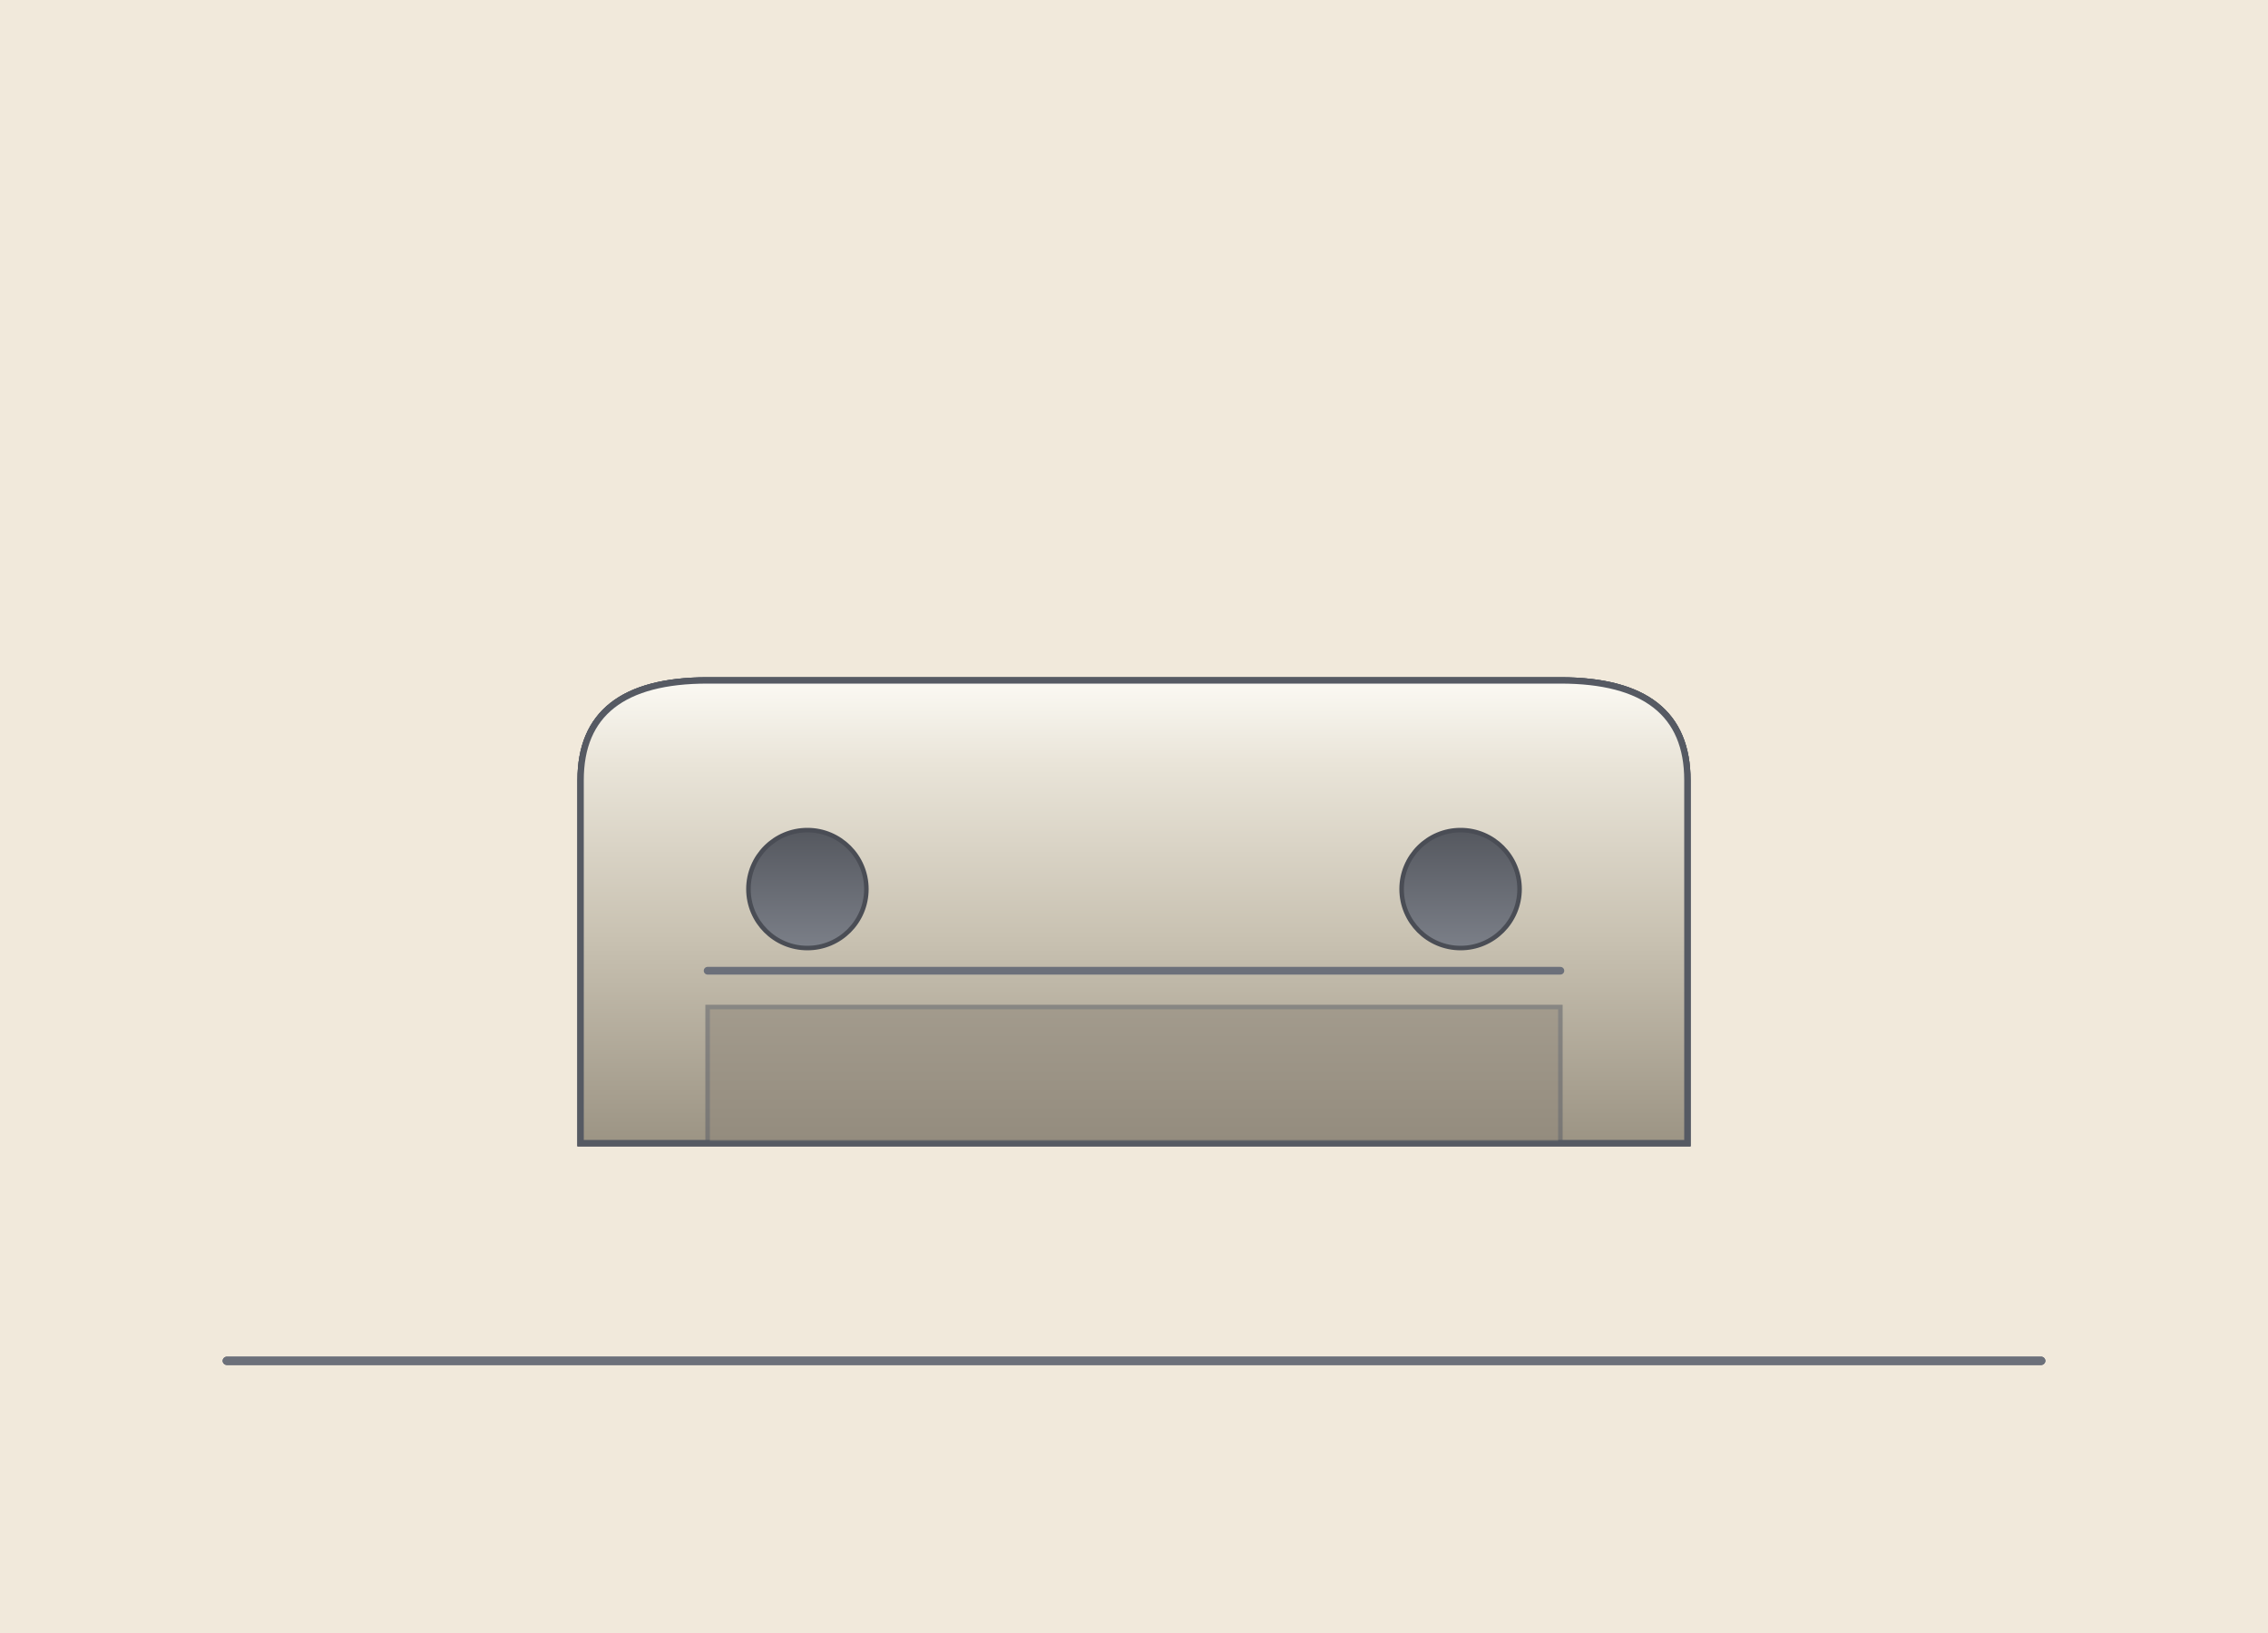
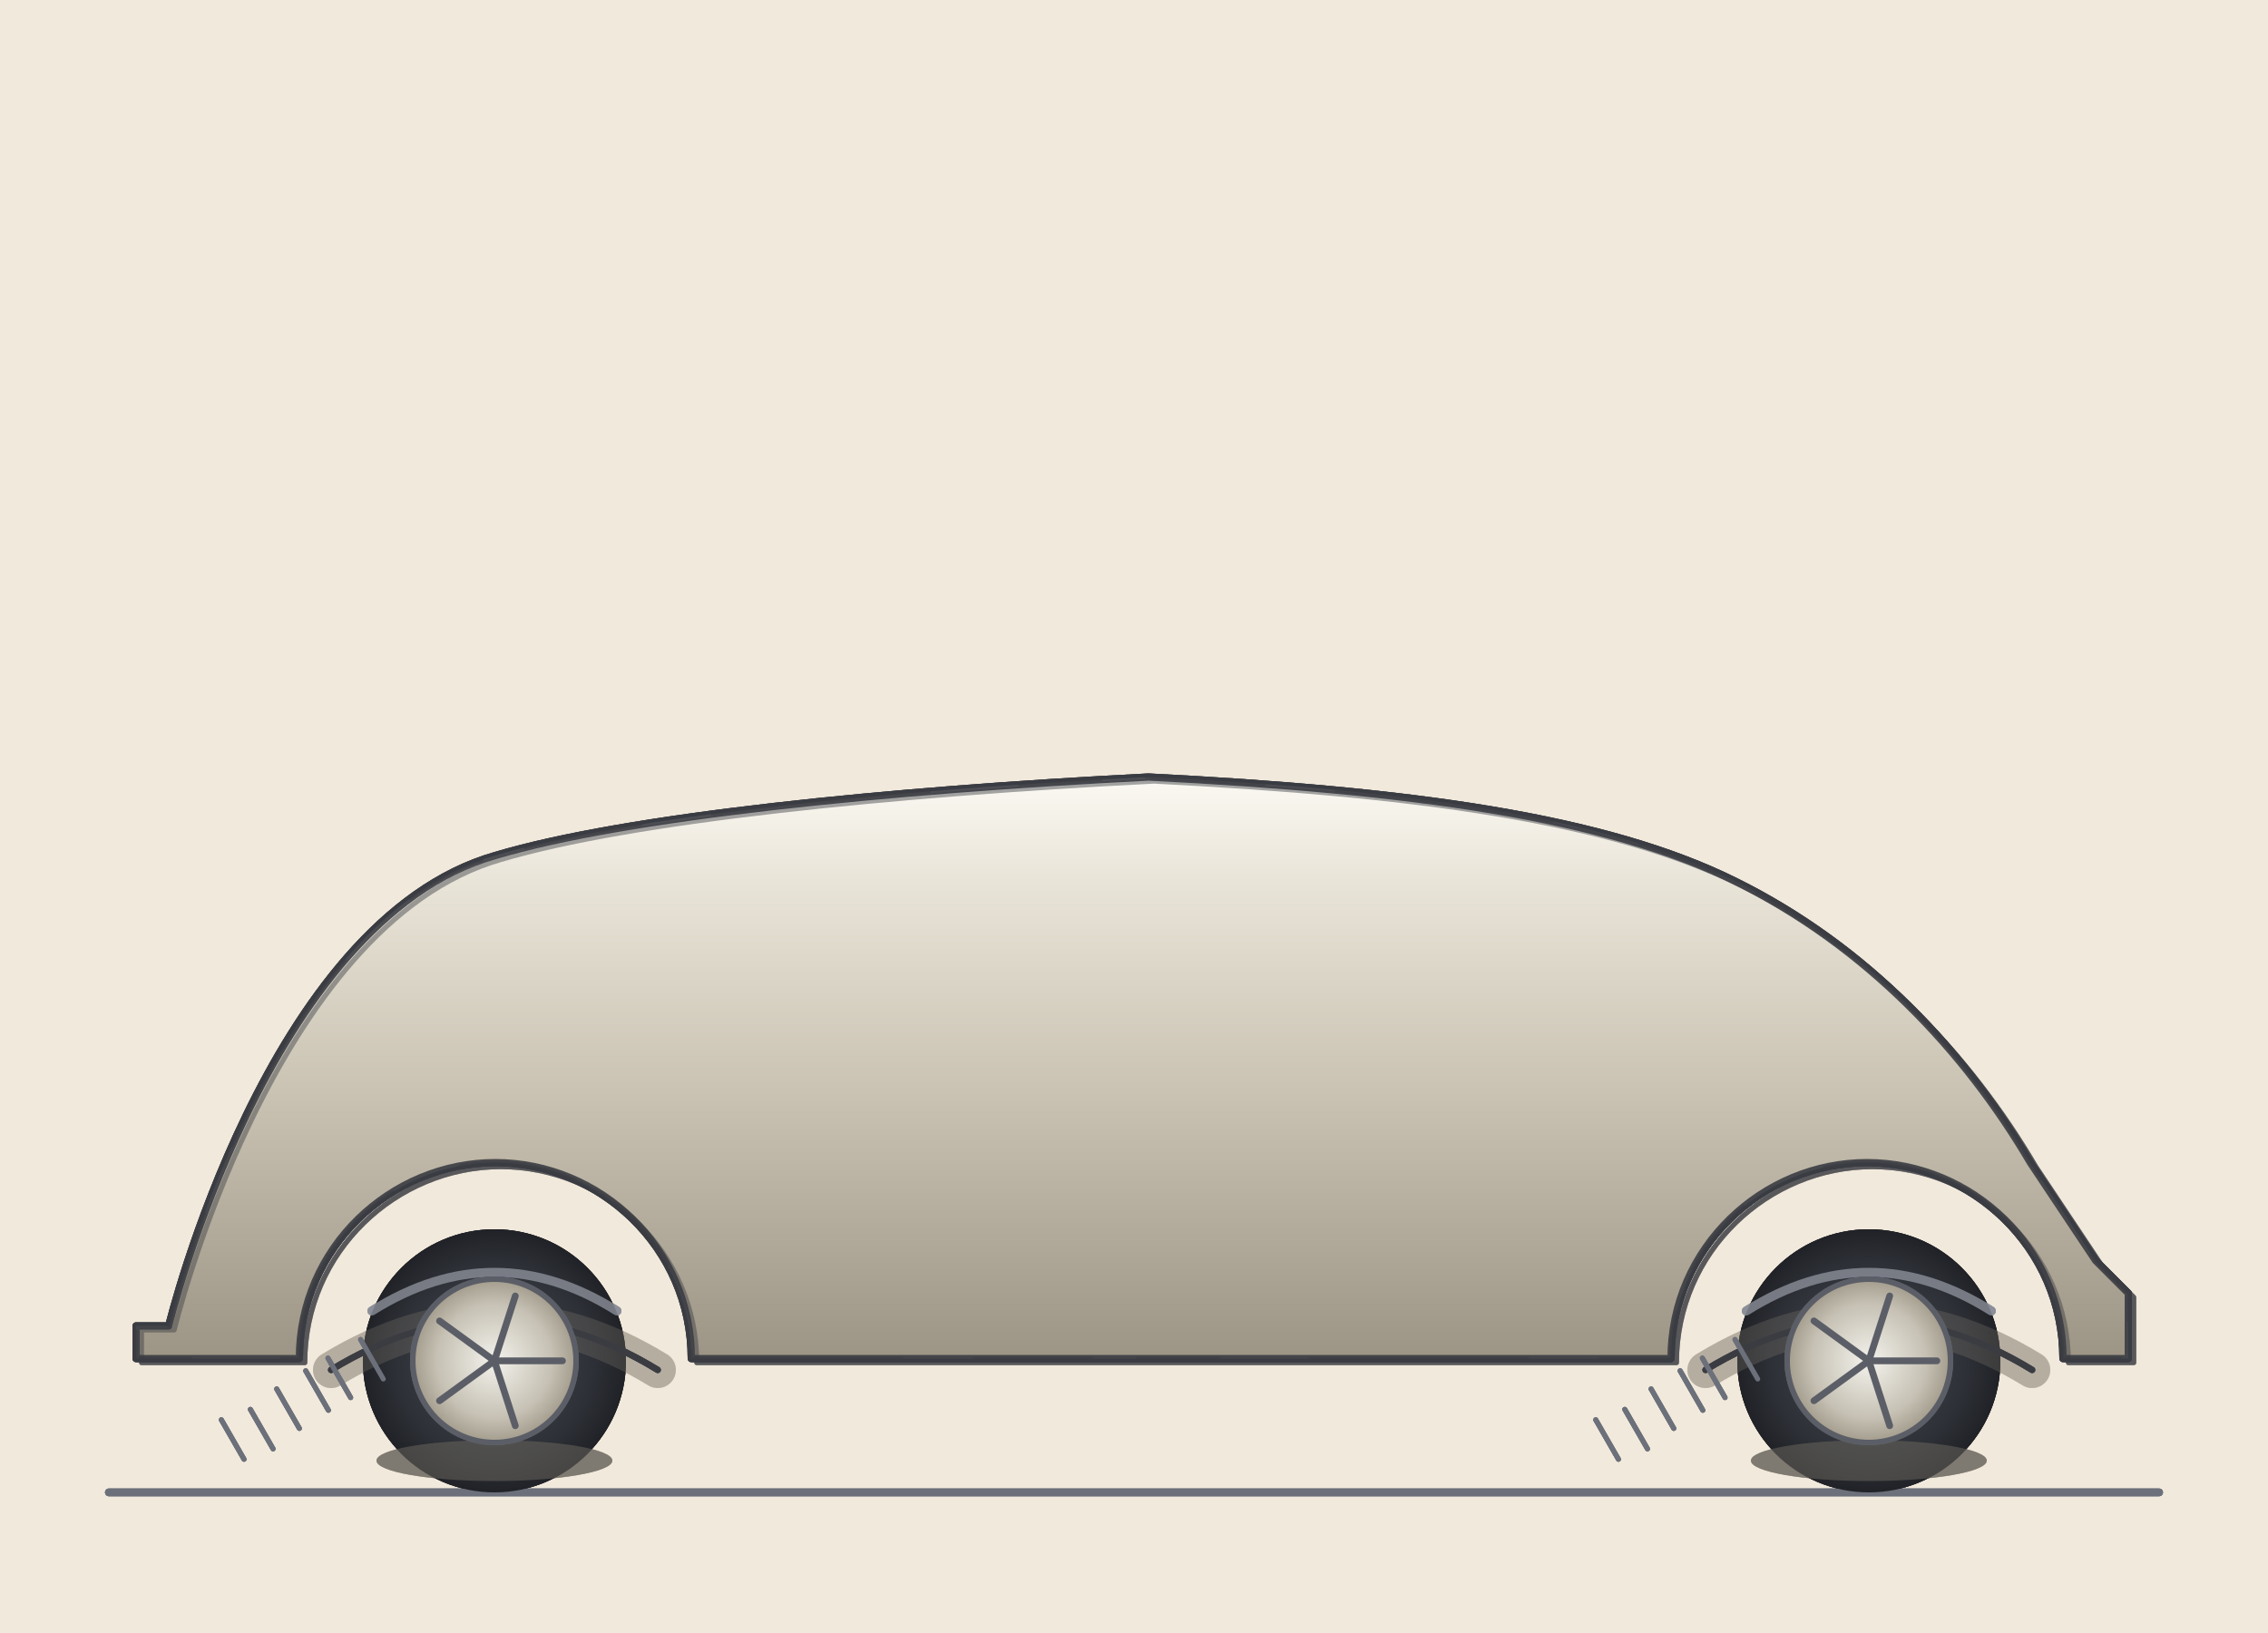
<svg xmlns="http://www.w3.org/2000/svg" viewBox="0 0 500 360" role="img">
  <defs>
    <linearGradient id="gBody" x1="0" y1="0" x2="0" y2="1">
      <stop offset="0%" stop-color="#FBF9F3" />
      <stop offset="18%" stop-color="#E9E4D8" />
      <stop offset="55%" stop-color="#C9C2B2" />
      <stop offset="100%" stop-color="#9C9484" />
    </linearGradient>
    <linearGradient id="gGlass" x1="0" y1="0" x2="0" y2="1">
      <stop offset="0%" stop-color="#55585F" />
      <stop offset="100%" stop-color="#7B7F88" />
    </linearGradient>
    <radialGradient id="gTire" cx="0.5" cy="0.5" r="0.5">
      <stop offset="0%" stop-color="#4A4E55" />
      <stop offset="75%" stop-color="#2D3036" />
      <stop offset="100%" stop-color="#202227" />
    </radialGradient>
    <radialGradient id="gRim" cx="0.5" cy="0.5" r="0.5">
      <stop offset="0%" stop-color="#F3F2EC" />
      <stop offset="70%" stop-color="#C6C1B4" />
      <stop offset="100%" stop-color="#A39C8D" />
    </radialGradient>
    <radialGradient id="gGround" cx="0.5" cy="0.5" r="0.5">
      <stop offset="0%" stop-color="#8A8478" stop-opacity="0.34" />
      <stop offset="100%" stop-color="#8A8478" stop-opacity="0" />
    </radialGradient>
  </defs>
  <rect x="0" y="0" width="500" height="360" fill="#F1E9DB" />
-   <path d="M156 150 L344 150 Q372 150 372 172 L372 252 L128 252 L128 172 Q128 150 156 150 Z" fill="url(#gBody)" stroke="#565A63" stroke-width="1.4" />
-   <line x1="50" y1="300" x2="450" y2="300" stroke="#6C707A" stroke-width="1.8" stroke-linecap="round" stroke-linejoin="round" />
-   <path d="M156 150 L344 150 Q372 150 372 172 L372 252 L128 252 L128 172 Q128 150 156 150 Z" fill="url(#gBody)" stroke="#565A63" stroke-width="1.4" />
-   <line x1="50" y1="300" x2="450" y2="300" stroke="#6C707A" stroke-width="1.8" stroke-linecap="round" stroke-linejoin="round" />
-   <circle cx="178" cy="196" r="13" fill="url(#gGlass)" stroke="#4A4D55" stroke-width="1.0" />
-   <circle cx="322" cy="196" r="13" fill="url(#gGlass)" stroke="#4A4D55" stroke-width="1.0" />
-   <path d="M156 150 L344 150 Q372 150 372 172 L372 252 L128 252 L128 172 Q128 150 156 150 Z" fill="url(#gBody)" stroke="#565A63" stroke-width="1.4" />
-   <line x1="50" y1="300" x2="450" y2="300" stroke="#6C707A" stroke-width="1.8" stroke-linecap="round" stroke-linejoin="round" />
-   <circle cx="178" cy="196" r="13" fill="url(#gGlass)" stroke="#4A4D55" stroke-width="1.0" />
-   <circle cx="322" cy="196" r="13" fill="url(#gGlass)" stroke="#4A4D55" stroke-width="1.0" />
-   <line x1="156" y1="214" x2="344" y2="214" stroke="#6C707A" stroke-width="1.7" stroke-linecap="round" stroke-linejoin="round" />
-   <path d="M156 222 L344 222 L344 252 L156 252 Z" fill="#8B8478" opacity="0.5" stroke="#565A63" stroke-width="1.0" />
+   <line x1="24" y1="329" x2="476" y2="329" stroke="#6C707A" stroke-width="1.7" stroke-linecap="round" stroke-linejoin="round" />
+   <path d="M37.2 292.3 C37.2 292.3 58.8 203.0 109.2 188.6 C138.0 180.0 195.6 174.2 253.2 171.3 C310.8 174.2 354.0 180.0 382.8 194.4 C411.6 208.7 433.2 231.8 447.6 256.3 L462.0 277.9 L469.2 285.1 L469.2 299.5 L454.8 299.5 C454.8 275.0 434.6 256.3 411.6 256.3 C388.6 256.3 368.4 275.0 368.4 299.5 L152.4 299.5 C152.4 275.0 132.2 256.3 109.2 256.3 C86.2 256.3 66.0 275.0 66.0 299.5 L30.0 299.5 L30.0 292.3 Z" fill="url(#gBody)" />
+   <path d="M37.2 292.3 C37.2 292.3 58.8 203.0 109.2 188.6 C138.0 180.0 195.6 174.2 253.2 171.3 C310.8 174.2 354.0 180.0 382.8 194.4 C411.6 208.7 433.2 231.8 447.6 256.3 L462.0 277.9 L469.2 285.1 L469.2 299.5 L454.8 299.5 C454.8 275.0 434.6 256.3 411.6 256.3 C388.6 256.3 368.4 275.0 368.4 299.5 L152.4 299.5 C152.4 275.0 132.2 256.3 109.2 256.3 C86.2 256.3 66.0 275.0 66.0 299.5 L30.0 299.5 L30.0 292.3 Z" stroke="#3A3C42" stroke-width="1.6" stroke-linecap="round" stroke-linejoin="round" fill="none" opacity="0.9" />
+   <path d="M37.2 292.3 C37.2 292.3 58.8 203.0 109.2 188.6 C138.0 180.0 195.6 174.2 253.2 171.3 C310.8 174.2 354.0 180.0 382.8 194.4 C411.6 208.7 433.2 231.8 447.6 256.3 L462.0 277.9 L469.2 285.1 L469.2 299.5 L454.8 299.5 C454.8 275.0 434.6 256.3 411.6 256.3 C388.6 256.3 368.4 275.0 368.4 299.5 L152.4 299.5 C152.4 275.0 132.2 256.3 109.2 256.3 C86.2 256.3 66.0 275.0 66.0 299.5 L30.0 299.5 L30.0 292.3 Z" stroke="#3A3C42" stroke-width="1.1" stroke-linecap="round" stroke-linejoin="round" fill="none" opacity="0.45" transform="translate(1.2 0.9)" />
+   <path d="M37.2 292.3 C37.2 292.3 58.8 203.0 109.2 188.6 C138.0 180.0 195.6 174.2 253.2 171.3 C310.8 174.2 354.0 180.0 382.8 194.4 C411.6 208.7 433.2 231.8 447.6 256.3 L462.0 277.9 L469.2 285.1 L469.2 299.5 L454.8 299.5 C454.8 275.0 434.6 256.3 411.6 256.3 C388.6 256.3 368.4 275.0 368.4 299.5 L152.4 299.5 C152.4 275.0 132.2 256.3 109.2 256.3 C86.2 256.3 66.0 275.0 66.0 299.5 L30.0 299.5 L30.0 292.3 Z" stroke="#3A3C42" stroke-width="0.8" stroke-linecap="round" stroke-linejoin="round" fill="none" stroke-dasharray="26 16 48 20 18 10" opacity="0.5" />
+   <circle cx="109" cy="300" r="29" fill="url(#gTire)" />
+   <path d="M82 289 Q109 272 136 289" stroke="#8B8F98" stroke-width="2.0" fill="none" stroke-linecap="round" opacity="0.8" />
+   <circle cx="109" cy="300" r="18" fill="url(#gRim)" stroke="#5B5E66" stroke-width="1.2" />
+   <circle cx="109" cy="300" r="11.5" fill="#DDD8CB" />
+   <line x1="109" y1="300" x2="124.0" y2="300.0" stroke="#5B5E66" stroke-width="1.5" stroke-linecap="round" />
+   <line x1="109" y1="300" x2="113.6" y2="314.3" stroke="#5B5E66" stroke-width="1.5" stroke-linecap="round" />
+   <line x1="109" y1="300" x2="96.9" y2="308.8" stroke="#5B5E66" stroke-width="1.5" stroke-linecap="round" />
+   <line x1="109" y1="300" x2="96.9" y2="291.2" stroke="#5B5E66" stroke-width="1.5" stroke-linecap="round" />
+   <line x1="109" y1="300" x2="113.6" y2="285.7" stroke="#5B5E66" stroke-width="1.5" stroke-linecap="round" />
+   <circle cx="109" cy="300" r="3.4" fill="#4A4E56" />
+   <ellipse cx="109" cy="322" rx="26" ry="4.5" fill="#6E6A61" opacity="0.5" />
+   <circle cx="412" cy="300" r="29" fill="url(#gTire)" />
+   <path d="M385 289 Q412 272 439 289" stroke="#8B8F98" stroke-width="2.0" fill="none" stroke-linecap="round" opacity="0.8" />
+   <circle cx="412" cy="300" r="18" fill="url(#gRim)" stroke="#5B5E66" stroke-width="1.2" />
+   <circle cx="412" cy="300" r="11.5" fill="#DDD8CB" />
+   <line x1="412" y1="300" x2="427.0" y2="300.0" stroke="#5B5E66" stroke-width="1.5" stroke-linecap="round" />
+   <line x1="412" y1="300" x2="416.6" y2="314.3" stroke="#5B5E66" stroke-width="1.5" stroke-linecap="round" />
+   <line x1="412" y1="300" x2="399.9" y2="308.8" stroke="#5B5E66" stroke-width="1.5" stroke-linecap="round" />
+   <line x1="412" y1="300" x2="399.9" y2="291.2" stroke="#5B5E66" stroke-width="1.5" stroke-linecap="round" />
+   <line x1="412" y1="300" x2="416.6" y2="285.7" stroke="#5B5E66" stroke-width="1.5" stroke-linecap="round" />
+   <circle cx="412" cy="300" r="3.4" fill="#4A4E56" />
+   <ellipse cx="412" cy="322" rx="26" ry="4.5" fill="#6E6A61" opacity="0.5" />
+   <path d="M73 302 Q109 280 145 302" stroke="#8B8478" stroke-width="8" fill="none" stroke-linecap="round" opacity="0.26" />
+   <path d="M73 302 Q109 280 145 302" stroke="#3A3C42" stroke-width="1.4" stroke-linecap="round" stroke-linejoin="round" fill="none" />
+   <line x1="79.5" y1="295.3" x2="84.5" y2="304.0" stroke="#6C707A" stroke-width="1.1" stroke-linecap="round" stroke-linejoin="round" />
+   <line x1="72.3" y1="299.4" x2="77.3" y2="308.1" stroke="#6C707A" stroke-width="1.1" stroke-linecap="round" stroke-linejoin="round" />
+   <line x1="67.4" y1="302.2" x2="72.4" y2="310.9" stroke="#6C707A" stroke-width="1.1" stroke-linecap="round" stroke-linejoin="round" />
+   <line x1="61.0" y1="306.2" x2="66.0" y2="314.9" stroke="#6C707A" stroke-width="1.1" stroke-linecap="round" stroke-linejoin="round" />
+   <line x1="55.2" y1="310.7" x2="60.2" y2="319.4" stroke="#6C707A" stroke-width="1.1" stroke-linecap="round" stroke-linejoin="round" />
+   <line x1="48.8" y1="313.0" x2="53.8" y2="321.7" stroke="#6C707A" stroke-width="1.1" stroke-linecap="round" stroke-linejoin="round" />
+   <path d="M376 302 Q412 280 448 302" stroke="#8B8478" stroke-width="8" fill="none" stroke-linecap="round" opacity="0.26" />
+   <path d="M376 302 Q412 280 448 302" stroke="#3A3C42" stroke-width="1.4" stroke-linecap="round" stroke-linejoin="round" fill="none" />
+   <line x1="382.5" y1="295.3" x2="387.5" y2="304.0" stroke="#6C707A" stroke-width="1.1" stroke-linecap="round" stroke-linejoin="round" />
+   <line x1="375.3" y1="299.4" x2="380.3" y2="308.1" stroke="#6C707A" stroke-width="1.1" stroke-linecap="round" stroke-linejoin="round" />
+   <line x1="370.4" y1="302.2" x2="375.4" y2="310.9" stroke="#6C707A" stroke-width="1.1" stroke-linecap="round" stroke-linejoin="round" />
+   <line x1="364.0" y1="306.2" x2="369.0" y2="314.9" stroke="#6C707A" stroke-width="1.1" stroke-linecap="round" stroke-linejoin="round" />
+   <line x1="358.2" y1="310.7" x2="363.2" y2="319.4" stroke="#6C707A" stroke-width="1.1" stroke-linecap="round" stroke-linejoin="round" />
+   <line x1="351.8" y1="313.0" x2="356.8" y2="321.7" stroke="#6C707A" stroke-width="1.1" stroke-linecap="round" stroke-linejoin="round" />
+   <line x1="24" y1="329" x2="476" y2="329" stroke="#6C707A" stroke-width="1.7" stroke-linecap="round" stroke-linejoin="round" />
+   <path d="M37.2 292.3 C37.2 292.3 58.8 203.0 109.2 188.6 C138.0 180.0 195.6 174.2 253.2 171.3 C310.8 174.2 354.0 180.0 382.8 194.4 C411.6 208.7 433.2 231.8 447.6 256.3 L462.0 277.9 L469.2 285.1 L469.2 299.5 L454.8 299.5 C454.8 275.0 434.6 256.3 411.6 256.3 C388.6 256.3 368.4 275.0 368.4 299.5 L152.4 299.5 C152.4 275.0 132.2 256.3 109.2 256.3 C86.2 256.3 66.0 275.0 66.0 299.5 L30.0 299.5 L30.0 292.3 Z" fill="url(#gBody)" />
+   <path d="M37.2 292.3 C37.2 292.3 58.8 203.0 109.2 188.6 C138.0 180.0 195.6 174.2 253.2 171.3 C310.8 174.2 354.0 180.0 382.8 194.4 C411.6 208.7 433.2 231.8 447.6 256.3 L462.0 277.9 L469.2 285.1 L469.2 299.5 L454.8 299.5 C454.8 275.0 434.6 256.3 411.6 256.3 C388.6 256.3 368.4 275.0 368.4 299.5 L152.4 299.5 C152.4 275.0 132.2 256.3 109.2 256.3 C86.2 256.3 66.0 275.0 66.0 299.5 L30.0 299.5 L30.0 292.3 Z" stroke="#3A3C42" stroke-width="1.6" stroke-linecap="round" stroke-linejoin="round" fill="none" opacity="0.9" />
+   <path d="M37.2 292.3 C37.2 292.3 58.8 203.0 109.2 188.6 C138.0 180.0 195.6 174.2 253.2 171.3 C310.8 174.2 354.0 180.0 382.8 194.4 C411.6 208.7 433.2 231.8 447.6 256.3 L462.0 277.9 L469.2 285.1 L469.2 299.5 L454.8 299.5 C454.8 275.0 434.6 256.3 411.6 256.3 C388.6 256.3 368.4 275.0 368.4 299.5 L152.4 299.5 C152.4 275.0 132.2 256.3 109.2 256.3 C86.2 256.3 66.0 275.0 66.0 299.5 L30.0 299.5 L30.0 292.3 Z" stroke="#3A3C42" stroke-width="1.1" stroke-linecap="round" stroke-linejoin="round" fill="none" opacity="0.45" transform="translate(1.2 0.9)" />
+   <path d="M37.2 292.3 C37.2 292.3 58.8 203.0 109.2 188.6 C138.0 180.0 195.6 174.2 253.2 171.3 C310.8 174.2 354.0 180.0 382.8 194.4 C411.6 208.7 433.2 231.8 447.6 256.3 L462.0 277.9 L469.2 285.1 L469.2 299.5 L454.8 299.5 C454.8 275.0 434.6 256.3 411.6 256.3 C388.6 256.3 368.4 275.0 368.4 299.5 L152.4 299.5 C152.4 275.0 132.2 256.3 109.2 256.3 C86.2 256.3 66.0 275.0 66.0 299.5 L30.0 299.5 L30.0 292.3 Z" stroke="#3A3C42" stroke-width="0.8" stroke-linecap="round" stroke-linejoin="round" fill="none" stroke-dasharray="26 16 48 20 18 10" opacity="0.5" />
+   <circle cx="109" cy="300" r="29" fill="url(#gTire)" />
+   <path d="M82 289 Q109 272 136 289" stroke="#8B8F98" stroke-width="2.0" fill="none" stroke-linecap="round" opacity="0.8" />
+   <circle cx="109" cy="300" r="18" fill="url(#gRim)" stroke="#5B5E66" stroke-width="1.2" />
+   <circle cx="109" cy="300" r="11.5" fill="#DDD8CB" />
+   <line x1="109" y1="300" x2="124.0" y2="300.0" stroke="#5B5E66" stroke-width="1.5" stroke-linecap="round" />
+   <line x1="109" y1="300" x2="113.6" y2="314.3" stroke="#5B5E66" stroke-width="1.5" stroke-linecap="round" />
+   <line x1="109" y1="300" x2="96.9" y2="308.8" stroke="#5B5E66" stroke-width="1.5" stroke-linecap="round" />
+   <line x1="109" y1="300" x2="96.9" y2="291.2" stroke="#5B5E66" stroke-width="1.5" stroke-linecap="round" />
+   <line x1="109" y1="300" x2="113.6" y2="285.7" stroke="#5B5E66" stroke-width="1.5" stroke-linecap="round" />
+   <circle cx="109" cy="300" r="3.4" fill="#4A4E56" />
+   <ellipse cx="109" cy="322" rx="26" ry="4.5" fill="#6E6A61" opacity="0.5" />
+   <circle cx="412" cy="300" r="29" fill="url(#gTire)" />
+   <path d="M385 289 Q412 272 439 289" stroke="#8B8F98" stroke-width="2.0" fill="none" stroke-linecap="round" opacity="0.8" />
+   <circle cx="412" cy="300" r="18" fill="url(#gRim)" stroke="#5B5E66" stroke-width="1.2" />
+   <circle cx="412" cy="300" r="11.5" fill="#DDD8CB" />
+   <line x1="412" y1="300" x2="427.0" y2="300.0" stroke="#5B5E66" stroke-width="1.5" stroke-linecap="round" />
+   <line x1="412" y1="300" x2="416.6" y2="314.3" stroke="#5B5E66" stroke-width="1.5" stroke-linecap="round" />
+   <line x1="412" y1="300" x2="399.9" y2="308.8" stroke="#5B5E66" stroke-width="1.5" stroke-linecap="round" />
+   <line x1="412" y1="300" x2="399.9" y2="291.2" stroke="#5B5E66" stroke-width="1.5" stroke-linecap="round" />
+   <line x1="412" y1="300" x2="416.6" y2="285.7" stroke="#5B5E66" stroke-width="1.5" stroke-linecap="round" />
+   <circle cx="412" cy="300" r="3.4" fill="#4A4E56" />
+   <ellipse cx="412" cy="322" rx="26" ry="4.5" fill="#6E6A61" opacity="0.5" />
+   <path d="M73 302 Q109 280 145 302" stroke="#8B8478" stroke-width="8" fill="none" stroke-linecap="round" opacity="0.26" />
+   <path d="M73 302 Q109 280 145 302" stroke="#3A3C42" stroke-width="1.4" stroke-linecap="round" stroke-linejoin="round" fill="none" />
+   <line x1="79.5" y1="295.3" x2="84.5" y2="304.0" stroke="#6C707A" stroke-width="1.1" stroke-linecap="round" stroke-linejoin="round" />
+   <line x1="72.3" y1="299.4" x2="77.3" y2="308.1" stroke="#6C707A" stroke-width="1.1" stroke-linecap="round" stroke-linejoin="round" />
+   <line x1="67.4" y1="302.2" x2="72.4" y2="310.9" stroke="#6C707A" stroke-width="1.1" stroke-linecap="round" stroke-linejoin="round" />
+   <line x1="61.0" y1="306.2" x2="66.0" y2="314.9" stroke="#6C707A" stroke-width="1.1" stroke-linecap="round" stroke-linejoin="round" />
+   <line x1="55.2" y1="310.7" x2="60.2" y2="319.4" stroke="#6C707A" stroke-width="1.1" stroke-linecap="round" stroke-linejoin="round" />
+   <line x1="48.8" y1="313.0" x2="53.8" y2="321.7" stroke="#6C707A" stroke-width="1.1" stroke-linecap="round" stroke-linejoin="round" />
+   <path d="M376 302 Q412 280 448 302" stroke="#8B8478" stroke-width="8" fill="none" stroke-linecap="round" opacity="0.26" />
+   <path d="M376 302 Q412 280 448 302" stroke="#3A3C42" stroke-width="1.4" stroke-linecap="round" stroke-linejoin="round" fill="none" />
+   <line x1="382.5" y1="295.3" x2="387.5" y2="304.0" stroke="#6C707A" stroke-width="1.1" stroke-linecap="round" stroke-linejoin="round" />
+   <line x1="375.3" y1="299.4" x2="380.3" y2="308.1" stroke="#6C707A" stroke-width="1.1" stroke-linecap="round" stroke-linejoin="round" />
+   <line x1="370.4" y1="302.2" x2="375.4" y2="310.9" stroke="#6C707A" stroke-width="1.1" stroke-linecap="round" stroke-linejoin="round" />
+   <line x1="364.0" y1="306.2" x2="369.0" y2="314.9" stroke="#6C707A" stroke-width="1.1" stroke-linecap="round" stroke-linejoin="round" />
+   <line x1="358.2" y1="310.7" x2="363.2" y2="319.4" stroke="#6C707A" stroke-width="1.1" stroke-linecap="round" stroke-linejoin="round" />
+   <line x1="351.8" y1="313.0" x2="356.8" y2="321.7" stroke="#6C707A" stroke-width="1.1" stroke-linecap="round" stroke-linejoin="round" />
+   <circle cx="109" cy="300" r="18" fill="url(#gRim)" stroke="#5B5E66" stroke-width="1.2" />
+   <circle cx="412" cy="300" r="18" fill="url(#gRim)" stroke="#5B5E66" stroke-width="1.2" />
+   <line x1="24" y1="329" x2="476" y2="329" stroke="#6C707A" stroke-width="1.7" stroke-linecap="round" stroke-linejoin="round" />
+   <path d="M37.2 292.3 C37.2 292.3 58.8 203.0 109.2 188.6 C138.0 180.0 195.6 174.2 253.2 171.3 C310.8 174.2 354.0 180.0 382.8 194.4 C411.6 208.7 433.2 231.8 447.6 256.3 L462.0 277.9 L469.2 285.1 L469.2 299.5 L454.8 299.5 C454.8 275.0 434.6 256.3 411.6 256.3 C388.6 256.3 368.4 275.0 368.4 299.5 L152.4 299.5 C152.4 275.0 132.2 256.3 109.2 256.3 C86.2 256.3 66.0 275.0 66.0 299.5 L30.0 299.5 L30.0 292.3 Z" fill="url(#gBody)" />
+   <path d="M37.2 292.3 C37.2 292.3 58.8 203.0 109.2 188.6 C138.0 180.0 195.6 174.2 253.2 171.3 C310.8 174.2 354.0 180.0 382.8 194.4 C411.6 208.7 433.2 231.8 447.6 256.3 L462.0 277.9 L469.2 285.1 L469.2 299.5 L454.8 299.5 C454.8 275.0 434.6 256.3 411.6 256.3 C388.6 256.3 368.4 275.0 368.4 299.5 L152.4 299.5 C152.4 275.0 132.2 256.3 109.2 256.3 C86.2 256.3 66.0 275.0 66.0 299.5 L30.0 299.5 L30.0 292.3 Z" stroke="#3A3C42" stroke-width="1.6" stroke-linecap="round" stroke-linejoin="round" fill="none" opacity="0.9" />
+   <path d="M37.2 292.3 C37.2 292.3 58.8 203.0 109.2 188.6 C138.0 180.0 195.6 174.2 253.2 171.3 C310.8 174.2 354.0 180.0 382.8 194.4 C411.6 208.7 433.2 231.8 447.6 256.3 L462.0 277.9 L469.2 285.1 L469.2 299.5 L454.8 299.5 C454.8 275.0 434.6 256.3 411.6 256.3 C388.6 256.3 368.4 275.0 368.4 299.5 L152.4 299.5 C152.4 275.0 132.2 256.3 109.2 256.3 C86.2 256.3 66.0 275.0 66.0 299.5 L30.0 299.5 L30.0 292.3 Z" stroke="#3A3C42" stroke-width="1.1" stroke-linecap="round" stroke-linejoin="round" fill="none" opacity="0.45" transform="translate(1.2 0.9)" />
+   <path d="M37.2 292.3 C37.2 292.3 58.8 203.0 109.2 188.6 C138.0 180.0 195.6 174.2 253.2 171.3 C310.8 174.2 354.0 180.0 382.8 194.4 C411.6 208.7 433.2 231.8 447.6 256.3 L462.0 277.9 L469.2 285.1 L469.2 299.5 L454.8 299.5 C454.8 275.0 434.6 256.3 411.6 256.3 C388.6 256.3 368.4 275.0 368.4 299.5 L152.4 299.5 C152.4 275.0 132.2 256.3 109.2 256.3 C86.2 256.3 66.0 275.0 66.0 299.5 L30.0 299.5 L30.0 292.3 Z" stroke="#3A3C42" stroke-width="0.8" stroke-linecap="round" stroke-linejoin="round" fill="none" stroke-dasharray="26 16 48 20 18 10" opacity="0.5" />
+   <circle cx="109" cy="300" r="29" fill="url(#gTire)" />
+   <path d="M82 289 Q109 272 136 289" stroke="#8B8F98" stroke-width="2.0" fill="none" stroke-linecap="round" opacity="0.8" />
+   <circle cx="109" cy="300" r="18" fill="url(#gRim)" stroke="#5B5E66" stroke-width="1.2" />
+   <circle cx="109" cy="300" r="11.5" fill="#DDD8CB" />
+   <line x1="109" y1="300" x2="124.0" y2="300.0" stroke="#5B5E66" stroke-width="1.5" stroke-linecap="round" />
+   <line x1="109" y1="300" x2="113.6" y2="314.3" stroke="#5B5E66" stroke-width="1.5" stroke-linecap="round" />
+   <line x1="109" y1="300" x2="96.9" y2="308.8" stroke="#5B5E66" stroke-width="1.5" stroke-linecap="round" />
+   <line x1="109" y1="300" x2="96.9" y2="291.2" stroke="#5B5E66" stroke-width="1.5" stroke-linecap="round" />
+   <line x1="109" y1="300" x2="113.6" y2="285.7" stroke="#5B5E66" stroke-width="1.5" stroke-linecap="round" />
+   <circle cx="109" cy="300" r="3.4" fill="#4A4E56" />
+   <ellipse cx="109" cy="322" rx="26" ry="4.5" fill="#6E6A61" opacity="0.5" />
+   <circle cx="412" cy="300" r="29" fill="url(#gTire)" />
+   <path d="M385 289 Q412 272 439 289" stroke="#8B8F98" stroke-width="2.0" fill="none" stroke-linecap="round" opacity="0.8" />
+   <circle cx="412" cy="300" r="18" fill="url(#gRim)" stroke="#5B5E66" stroke-width="1.2" />
+   <circle cx="412" cy="300" r="11.5" fill="#DDD8CB" />
+   <line x1="412" y1="300" x2="427.0" y2="300.0" stroke="#5B5E66" stroke-width="1.5" stroke-linecap="round" />
+   <line x1="412" y1="300" x2="416.6" y2="314.3" stroke="#5B5E66" stroke-width="1.5" stroke-linecap="round" />
+   <line x1="412" y1="300" x2="399.9" y2="308.8" stroke="#5B5E66" stroke-width="1.5" stroke-linecap="round" />
+   <line x1="412" y1="300" x2="399.9" y2="291.2" stroke="#5B5E66" stroke-width="1.5" stroke-linecap="round" />
+   <line x1="412" y1="300" x2="416.6" y2="285.7" stroke="#5B5E66" stroke-width="1.5" stroke-linecap="round" />
+   <circle cx="412" cy="300" r="3.4" fill="#4A4E56" />
+   <ellipse cx="412" cy="322" rx="26" ry="4.5" fill="#6E6A61" opacity="0.5" />
+   <path d="M73 302 Q109 280 145 302" stroke="#8B8478" stroke-width="8" fill="none" stroke-linecap="round" opacity="0.26" />
+   <path d="M73 302 Q109 280 145 302" stroke="#3A3C42" stroke-width="1.4" stroke-linecap="round" stroke-linejoin="round" fill="none" />
+   <line x1="79.5" y1="295.3" x2="84.5" y2="304.0" stroke="#6C707A" stroke-width="1.1" stroke-linecap="round" stroke-linejoin="round" />
+   <line x1="72.3" y1="299.4" x2="77.3" y2="308.1" stroke="#6C707A" stroke-width="1.1" stroke-linecap="round" stroke-linejoin="round" />
+   <line x1="67.4" y1="302.2" x2="72.4" y2="310.9" stroke="#6C707A" stroke-width="1.1" stroke-linecap="round" stroke-linejoin="round" />
+   <line x1="61.0" y1="306.2" x2="66.0" y2="314.9" stroke="#6C707A" stroke-width="1.1" stroke-linecap="round" stroke-linejoin="round" />
+   <line x1="55.2" y1="310.7" x2="60.2" y2="319.4" stroke="#6C707A" stroke-width="1.1" stroke-linecap="round" stroke-linejoin="round" />
+   <line x1="48.8" y1="313.0" x2="53.8" y2="321.7" stroke="#6C707A" stroke-width="1.1" stroke-linecap="round" stroke-linejoin="round" />
+   <path d="M376 302 Q412 280 448 302" stroke="#8B8478" stroke-width="8" fill="none" stroke-linecap="round" opacity="0.26" />
+   <path d="M376 302 Q412 280 448 302" stroke="#3A3C42" stroke-width="1.4" stroke-linecap="round" stroke-linejoin="round" fill="none" />
+   <line x1="382.5" y1="295.3" x2="387.5" y2="304.0" stroke="#6C707A" stroke-width="1.1" stroke-linecap="round" stroke-linejoin="round" />
+   <line x1="375.3" y1="299.4" x2="380.3" y2="308.1" stroke="#6C707A" stroke-width="1.1" stroke-linecap="round" stroke-linejoin="round" />
+   <line x1="370.4" y1="302.2" x2="375.4" y2="310.9" stroke="#6C707A" stroke-width="1.1" stroke-linecap="round" stroke-linejoin="round" />
+   <line x1="364.0" y1="306.2" x2="369.0" y2="314.9" stroke="#6C707A" stroke-width="1.1" stroke-linecap="round" stroke-linejoin="round" />
+   <line x1="358.2" y1="310.7" x2="363.2" y2="319.4" stroke="#6C707A" stroke-width="1.1" stroke-linecap="round" stroke-linejoin="round" />
+   <line x1="351.8" y1="313.0" x2="356.8" y2="321.7" stroke="#6C707A" stroke-width="1.1" stroke-linecap="round" stroke-linejoin="round" />
+   <circle cx="109" cy="300" r="18" fill="url(#gRim)" stroke="#5B5E66" stroke-width="1.2" />
+   <circle cx="412" cy="300" r="18" fill="url(#gRim)" stroke="#5B5E66" stroke-width="1.2" />
+   <line x1="109" y1="300" x2="124.0" y2="300.0" stroke="#5B5E66" stroke-width="1.5" stroke-linecap="round" />
+   <line x1="109" y1="300" x2="113.6" y2="314.3" stroke="#5B5E66" stroke-width="1.5" stroke-linecap="round" />
+   <line x1="109" y1="300" x2="96.9" y2="308.8" stroke="#5B5E66" stroke-width="1.5" stroke-linecap="round" />
+   <line x1="109" y1="300" x2="96.9" y2="291.2" stroke="#5B5E66" stroke-width="1.5" stroke-linecap="round" />
+   <line x1="109" y1="300" x2="113.6" y2="285.7" stroke="#5B5E66" stroke-width="1.5" stroke-linecap="round" />
+   <line x1="412" y1="300" x2="427.0" y2="300.0" stroke="#5B5E66" stroke-width="1.5" stroke-linecap="round" />
+   <line x1="412" y1="300" x2="416.6" y2="314.3" stroke="#5B5E66" stroke-width="1.5" stroke-linecap="round" />
+   <line x1="412" y1="300" x2="399.9" y2="308.8" stroke="#5B5E66" stroke-width="1.5" stroke-linecap="round" />
+   <line x1="412" y1="300" x2="399.9" y2="291.2" stroke="#5B5E66" stroke-width="1.5" stroke-linecap="round" />
+   <line x1="412" y1="300" x2="416.6" y2="285.7" stroke="#5B5E66" stroke-width="1.5" stroke-linecap="round" />
</svg>
